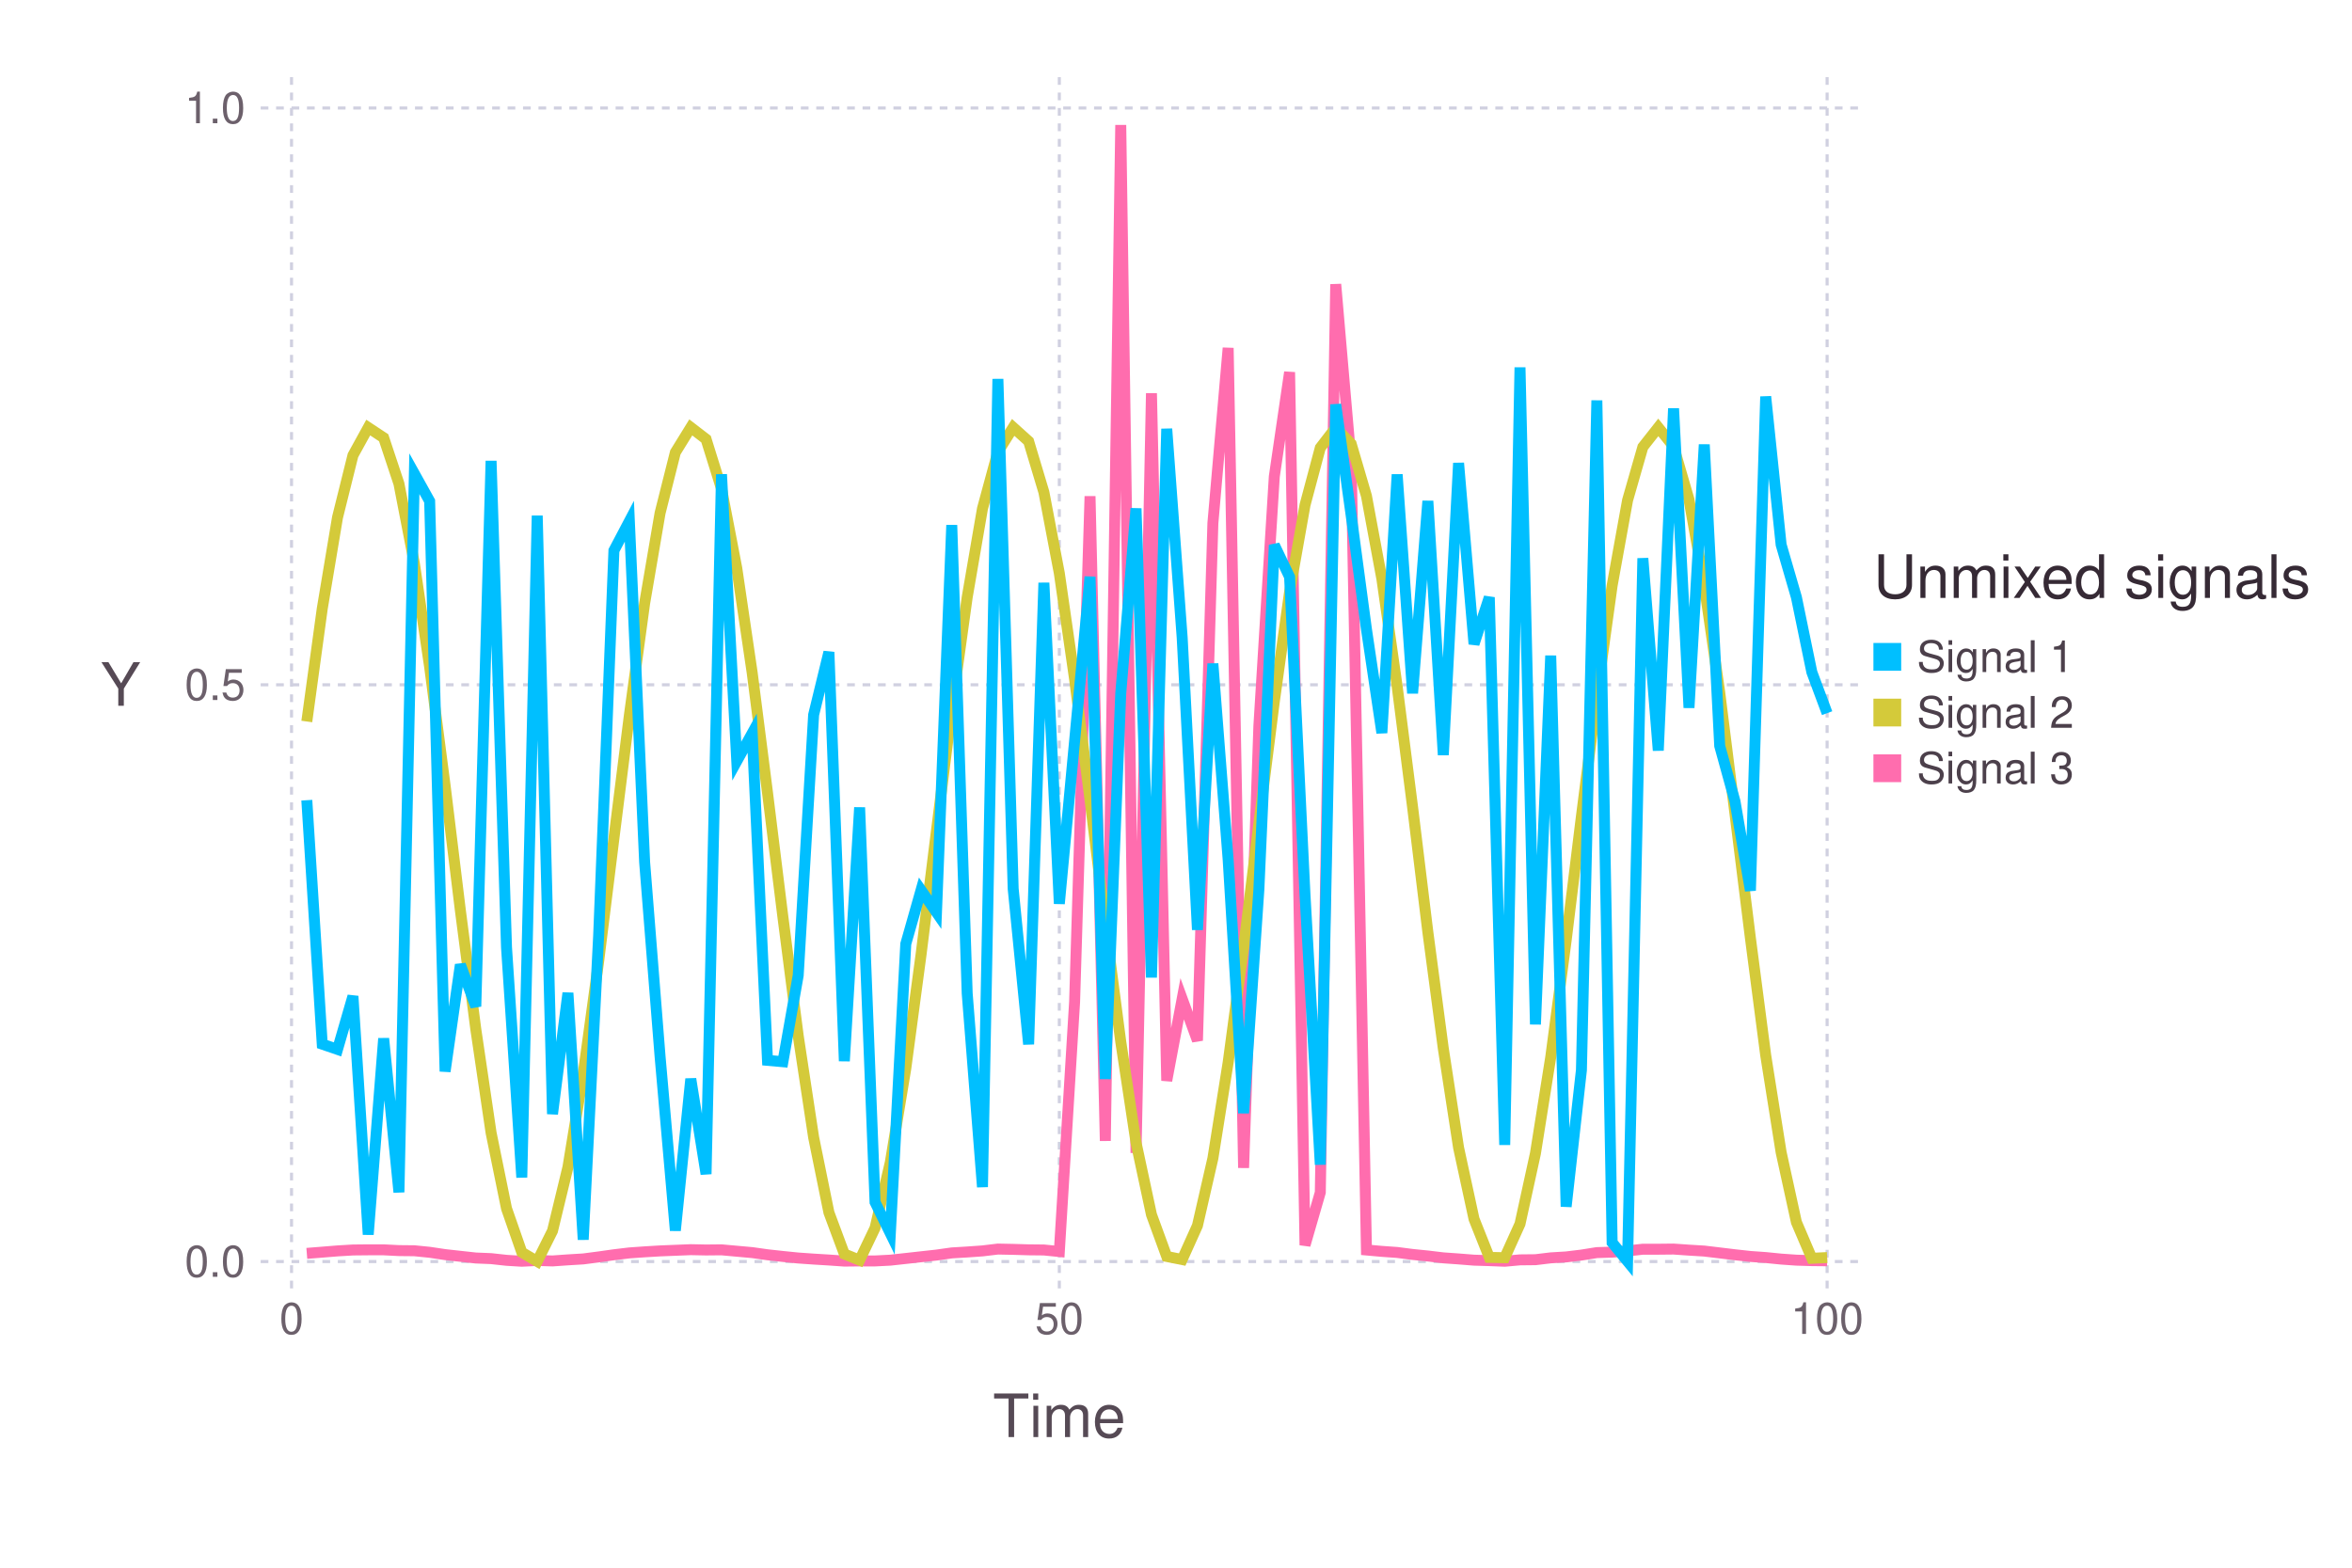
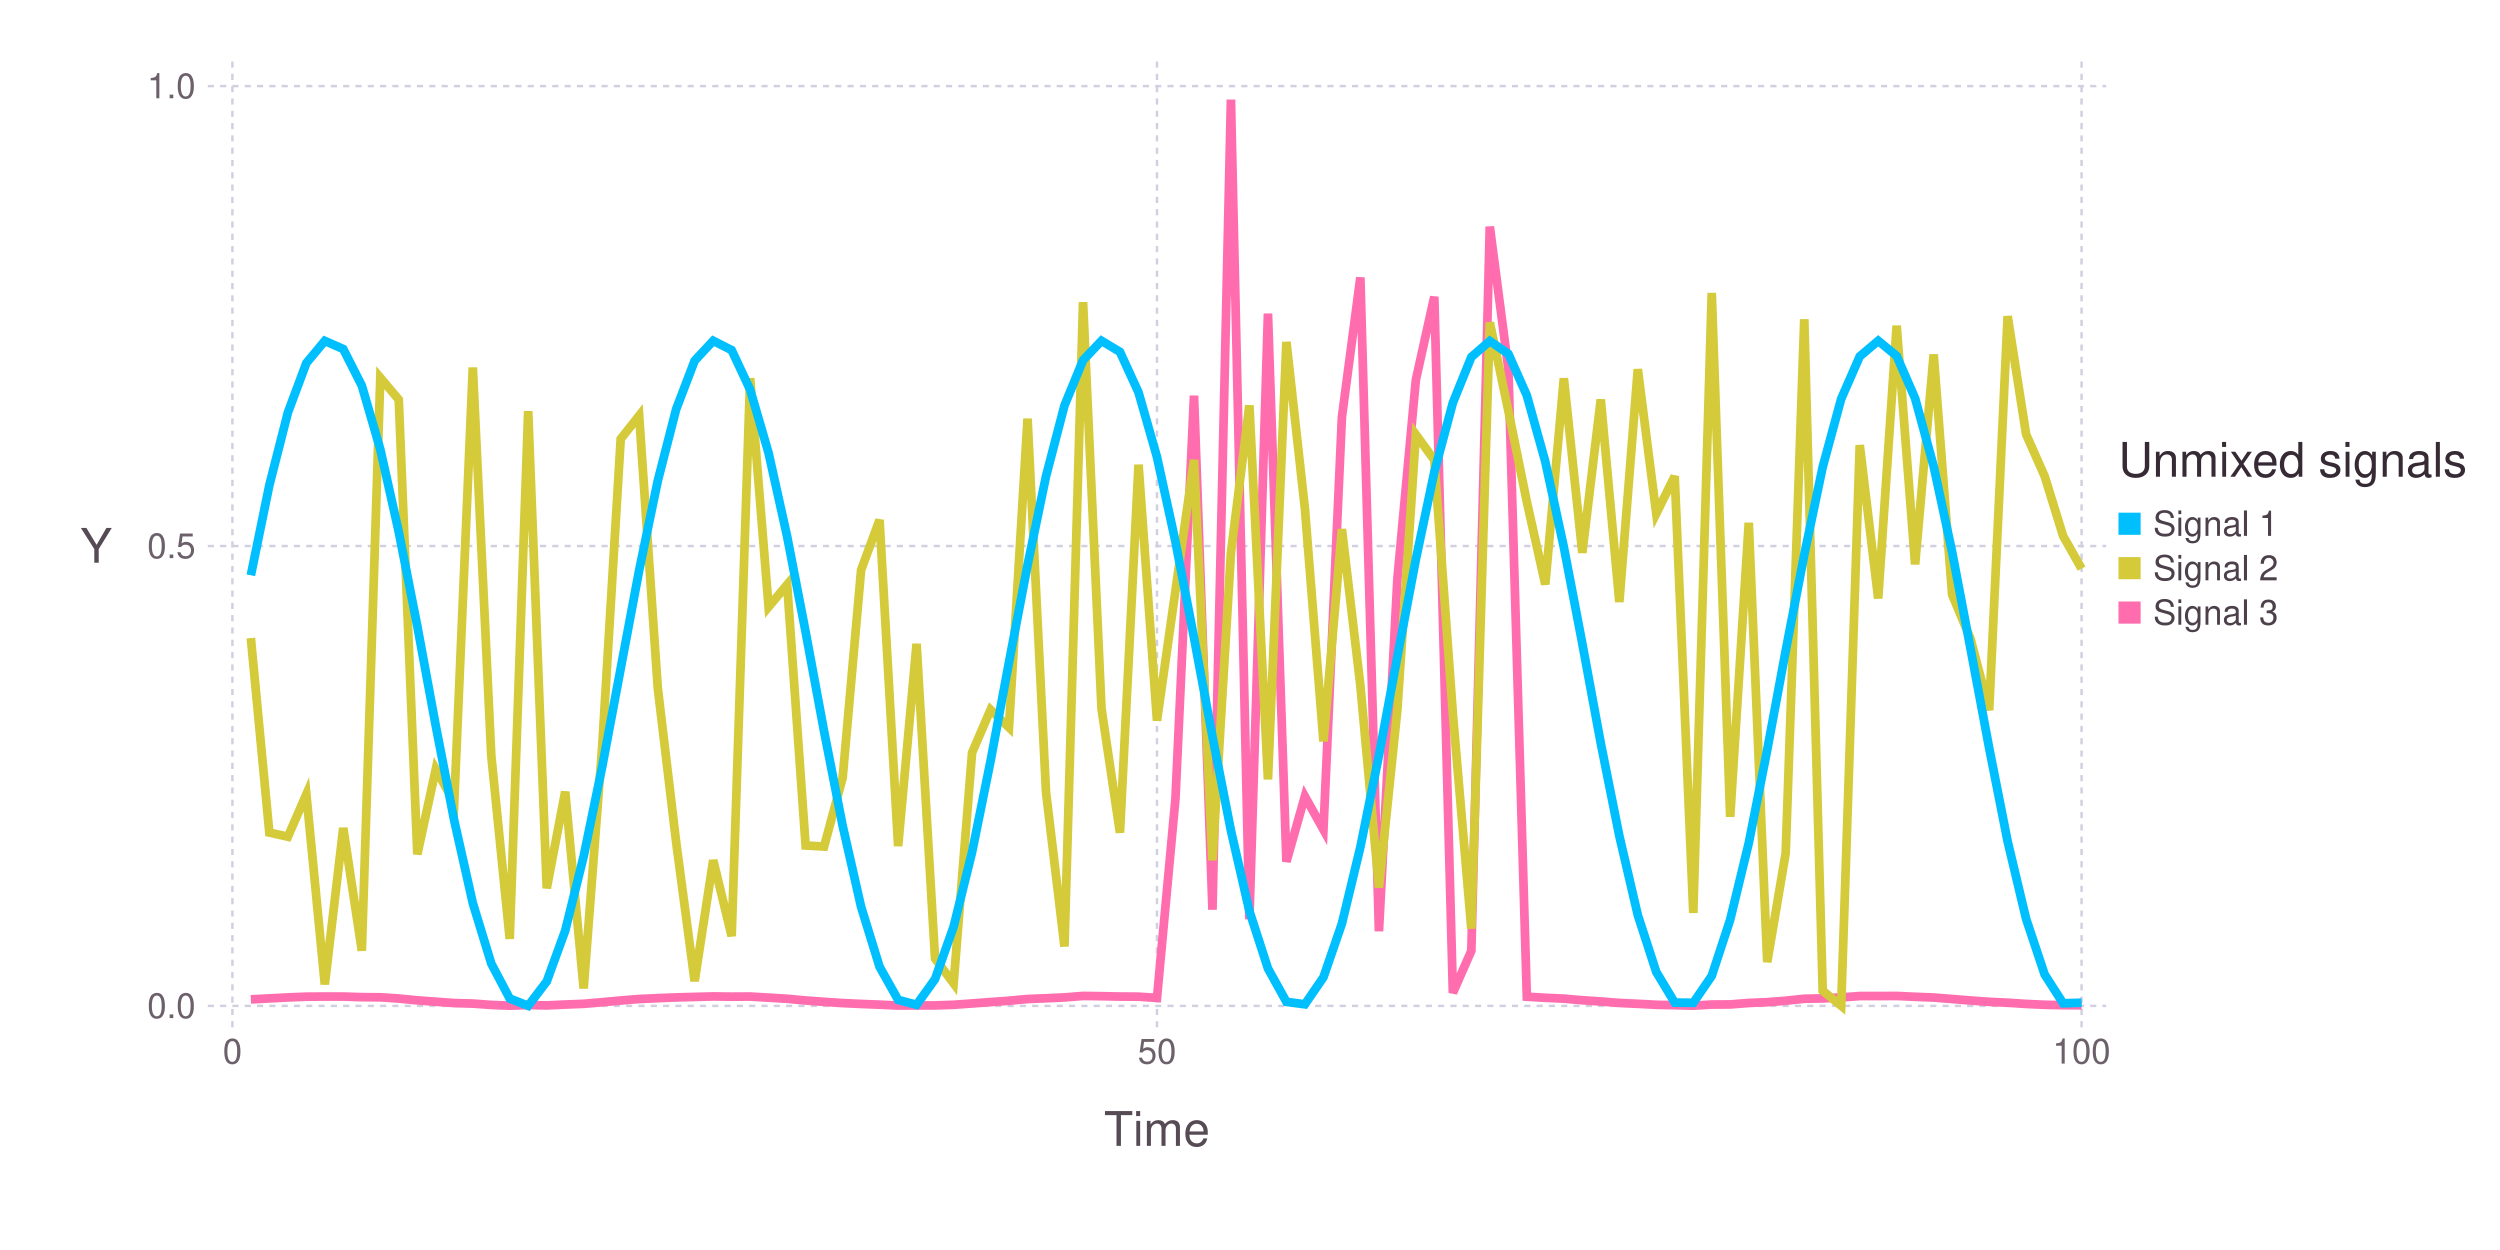
- <svg xmlns="http://www.w3.org/2000/svg" version="1.2" width="152.4mm" height="101.6mm" viewBox="0 0 152.4 101.6" stroke="none" fill="#000000" stroke-width="0.3" font-size="3.88">
+ <svg xmlns="http://www.w3.org/2000/svg" version="1.2" width="203.2mm" height="101.6mm" viewBox="0 0 203.2 101.6" stroke="none" fill="#000000" stroke-width="0.3" font-size="3.88">
  <g class="plotroot xscalable yscalable" id="img-d69ff317-1">
    <g font-size="3.88" font-family="'PT Sans','Helvetica Neue','Helvetica',sans-serif" fill="#564A55" stroke="#000000" stroke-opacity="0.000" id="img-d69ff317-2">
-       <text x="68.64" y="90.81" text-anchor="middle" dy="0.6em">Time</text>
+       <text x="94.04" y="90.81" text-anchor="middle" dy="0.6em">Time</text>
    </g>
    <g class="guide xlabels" font-size="2.82" font-family="'PT Sans Caption','Helvetica Neue','Helvetica',sans-serif" fill="#6C606B" id="img-d69ff317-3">
      <text x="18.89" y="84.76" text-anchor="middle" dy="0.6em">0</text>
-       <text x="68.64" y="84.76" text-anchor="middle" dy="0.6em">50</text>
-       <text x="118.39" y="84.76" text-anchor="middle" dy="0.6em">100</text>
+       <text x="94.04" y="84.76" text-anchor="middle" dy="0.6em">50</text>
+       <text x="169.19" y="84.76" text-anchor="middle" dy="0.6em">100</text>
    </g>
    <g class="guide colorkey" id="img-d69ff317-4">
      <g fill="#4C404B" font-size="2.82" font-family="'PT Sans','Helvetica Neue','Helvetica',sans-serif" id="img-d69ff317-5">
-         <text x="124.2" y="42.57" dy="0.35em" id="img-d69ff317-6" class="color_Signal_1">Signal 1</text>
-         <text x="124.2" y="46.18" dy="0.35em" id="img-d69ff317-7" class="color_Signal_2">Signal 2</text>
-         <text x="124.2" y="49.79" dy="0.35em" id="img-d69ff317-8" class="color_Signal_3">Signal 3</text>
+         <text x="175" y="42.57" dy="0.35em" id="img-d69ff317-6" class="color_Signal_1">Signal 1</text>
+         <text x="175" y="46.18" dy="0.35em" id="img-d69ff317-7" class="color_Signal_2">Signal 2</text>
+         <text x="175" y="49.79" dy="0.35em" id="img-d69ff317-8" class="color_Signal_3">Signal 3</text>
      </g>
      <g stroke="#000000" stroke-opacity="0.000" id="img-d69ff317-9">
-         <rect x="121.39" y="41.67" width="1.8" height="1.8" id="img-d69ff317-10" fill="#00BFFF" class="color_Signal_1" />
-         <rect x="121.39" y="45.28" width="1.8" height="1.8" id="img-d69ff317-11" fill="#D4CA3A" class="color_Signal_2" />
-         <rect x="121.39" y="48.89" width="1.8" height="1.8" id="img-d69ff317-12" fill="#FF6DAE" class="color_Signal_3" />
+         <rect x="172.19" y="41.67" width="1.8" height="1.8" id="img-d69ff317-10" fill="#00BFFF" class="color_Signal_1" />
+         <rect x="172.19" y="45.28" width="1.8" height="1.8" id="img-d69ff317-11" fill="#D4CA3A" class="color_Signal_2" />
+         <rect x="172.19" y="48.89" width="1.8" height="1.8" id="img-d69ff317-12" fill="#FF6DAE" class="color_Signal_3" />
      </g>
      <g fill="#362A35" font-size="3.88" font-family="'PT Sans','Helvetica Neue','Helvetica',sans-serif" stroke="#000000" stroke-opacity="0.000" id="img-d69ff317-13">
-         <text x="121.39" y="38.75" id="img-d69ff317-14">Unmixed signals</text>
+         <text x="172.19" y="38.75" id="img-d69ff317-14">Unmixed signals</text>
      </g>
    </g>
    <g clip-path="url(#img-d69ff317-15)">
      <g id="img-d69ff317-16">
        <g pointer-events="visible" opacity="1" fill="#000000" fill-opacity="0.000" stroke="#000000" stroke-opacity="0.000" class="guide background" id="img-d69ff317-17">
-           <rect x="16.89" y="5" width="103.51" height="78.76" id="img-d69ff317-18" />
+           <rect x="16.89" y="5" width="154.31" height="78.76" id="img-d69ff317-18" />
        </g>
        <g class="guide ygridlines xfixed" stroke-dasharray="0.5,0.5" stroke-width="0.2" stroke="#D0D0E0" id="img-d69ff317-19">
-           <path fill="none" d="M16.89,81.76 L 120.39 81.76" id="img-d69ff317-20" />
-           <path fill="none" d="M16.89,44.38 L 120.39 44.38" id="img-d69ff317-21" />
-           <path fill="none" d="M16.89,7 L 120.39 7" id="img-d69ff317-22" />
+           <path fill="none" d="M16.89,81.76 L 171.19 81.76" id="img-d69ff317-20" />
+           <path fill="none" d="M16.89,44.38 L 171.19 44.38" id="img-d69ff317-21" />
+           <path fill="none" d="M16.89,7 L 171.19 7" id="img-d69ff317-22" />
        </g>
        <g class="guide xgridlines yfixed" stroke-dasharray="0.5,0.5" stroke-width="0.2" stroke="#D0D0E0" id="img-d69ff317-23">
          <path fill="none" d="M18.89,5 L 18.89 83.76" id="img-d69ff317-24" />
-           <path fill="none" d="M68.64,5 L 68.64 83.76" id="img-d69ff317-25" />
-           <path fill="none" d="M118.39,5 L 118.39 83.76" id="img-d69ff317-26" />
+           <path fill="none" d="M94.04,5 L 94.04 83.76" id="img-d69ff317-25" />
+           <path fill="none" d="M169.19,5 L 169.19 83.76" id="img-d69ff317-26" />
        </g>
        <g class="plotpanel" id="img-d69ff317-27">
          <g stroke-width="0.71" fill="#000000" fill-opacity="0.000" class="geometry color_Signal_3" stroke-dasharray="none" stroke="#FF6DAE" id="img-d69ff317-28">
-             <path fill="none" d="M19.88,81.23 L 20.88 81.15 21.87 81.07 22.87 81.01 23.86 81 24.86 81 25.85 81.05 26.85 81.06 27.84 81.16 28.84 81.31 29.83 81.42 30.83 81.53 31.82 81.57 32.82 81.68 33.81 81.74 34.81 81.69 35.8 81.72 36.8 81.65 37.79 81.59 38.79 81.46 39.78 81.32 40.78 81.2 41.77 81.13 42.77 81.07 43.76 81.03 44.76 80.99 45.75 81.01 46.75 81 47.74 81.09 48.74 81.18 49.73 81.32 50.73 81.43 51.72 81.53 52.72 81.6 53.71 81.66 54.71 81.73 55.7 81.72 56.7 81.72 57.69 81.67 58.69 81.56 59.68 81.45 60.68 81.34 61.67 81.2 62.67 81.14 63.66 81.07 64.66 80.95 65.65 80.97 66.65 81 67.64 81.01 68.64 81.11 69.63 64.93 70.63 32.16 71.62 73.94 72.62 8.1 73.61 74.72 74.61 25.49 75.6 70.04 76.6 64.73 77.59 67.44 78.59 33.91 79.58 22.55 80.58 75.69 81.57 47.05 82.57 30.88 83.56 24.12 84.56 80.7 85.55 77.28 86.55 18.42 87.55 29.98 88.54 81.01 89.54 81.1 90.53 81.17 91.53 81.3 92.52 81.4 93.52 81.52 94.51 81.59 95.51 81.67 96.5 81.7 97.5 81.74 98.49 81.65 99.49 81.64 100.48 81.52 101.48 81.46 102.47 81.34 103.47 81.18 104.46 81.15 105.46 81.07 106.45 80.96 107.45 80.96 108.44 80.95 109.44 81.02 110.43 81.08 111.43 81.2 112.42 81.32 113.42 81.43 114.41 81.5 115.41 81.6 116.4 81.67 117.4 81.7 118.39 81.71" id="img-d69ff317-29" />
+             <path fill="none" d="M20.39,81.23 L 21.89 81.15 23.4 81.07 24.9 81.01 26.4 81 27.9 81 29.41 81.05 30.91 81.06 32.41 81.16 33.92 81.31 35.42 81.42 36.92 81.53 38.43 81.57 39.93 81.68 41.43 81.74 42.93 81.69 44.44 81.72 45.94 81.65 47.44 81.59 48.95 81.46 50.45 81.32 51.95 81.2 53.46 81.13 54.96 81.07 56.46 81.03 57.97 80.99 59.47 81.01 60.97 81 62.47 81.09 63.98 81.18 65.48 81.32 66.98 81.43 68.49 81.53 69.99 81.6 71.49 81.66 73 81.73 74.5 81.72 76 81.72 77.51 81.67 79.01 81.56 80.51 81.45 82.01 81.34 83.52 81.2 85.02 81.14 86.52 81.07 88.03 80.95 89.53 80.97 91.03 81 92.54 81.01 94.04 81.11 95.54 64.93 97.05 32.16 98.55 73.94 100.05 8.1 101.55 74.72 103.06 25.49 104.56 70.04 106.06 64.73 107.57 67.44 109.07 33.91 110.57 22.55 112.08 75.69 113.58 47.05 115.08 30.88 116.58 24.12 118.09 80.7 119.59 77.28 121.09 18.42 122.6 29.98 124.1 81.01 125.6 81.1 127.11 81.17 128.61 81.3 130.11 81.4 131.62 81.52 133.12 81.59 134.62 81.67 136.12 81.7 137.63 81.74 139.13 81.65 140.63 81.64 142.14 81.52 143.64 81.46 145.14 81.34 146.65 81.18 148.15 81.15 149.65 81.07 151.16 80.96 152.66 80.96 154.16 80.95 155.66 81.02 157.17 81.08 158.67 81.2 160.17 81.32 161.68 81.43 163.18 81.5 164.68 81.6 166.19 81.67 167.69 81.7 169.19 81.71" id="img-d69ff317-29" />
          </g>
          <g stroke-width="0.71" fill="#000000" fill-opacity="0.000" class="geometry color_Signal_2" stroke-dasharray="none" stroke="#D4CA3A" id="img-d69ff317-30">
-             <path fill="none" d="M19.88,46.76 L 20.88 39.45 21.87 33.53 22.87 29.51 23.86 27.71 24.86 28.37 25.85 31.35 26.85 36.52 27.84 43.23 28.84 50.9 29.83 59 30.83 66.7 31.82 73.41 32.82 78.32 33.81 81.16 34.81 81.75 35.8 79.77 36.8 75.64 37.79 69.6 38.79 62.3 39.78 54.33 40.78 46.36 41.77 39.1 42.77 33.25 43.76 29.32 44.76 27.7 45.75 28.46 46.75 31.67 47.74 36.82 48.74 43.61 49.73 51.36 50.73 59.44 51.72 67.12 52.72 73.71 53.71 78.58 54.71 81.27 55.7 81.67 56.7 79.58 57.69 75.32 58.69 69.26 59.68 61.87 60.68 53.83 61.67 45.93 62.67 38.71 63.66 32.96 64.66 29.28 65.65 27.7 66.65 28.6 67.64 31.9 68.64 37.15 69.63 44.02 70.63 51.84 71.62 59.88 72.62 67.51 73.61 74.05 74.61 78.72 75.6 81.43 76.6 81.63 77.59 79.43 78.59 75.07 79.58 68.85 80.58 61.4 81.57 53.36 82.57 45.47 83.56 38.37 84.56 32.73 85.55 29.02 86.55 27.72 87.55 28.76 88.54 32.14 89.54 37.52 90.53 44.48 91.53 52.31 92.52 60.41 93.52 67.95 94.51 74.38 95.51 79 96.5 81.49 97.5 81.51 98.49 79.32 99.49 74.75 100.48 68.52 101.48 60.95 102.47 52.9 103.47 45.09 104.46 37.95 105.46 32.42 106.45 28.97 107.45 27.7 108.44 28.93 109.44 32.38 110.43 37.91 111.43 44.87 112.42 52.75 113.42 60.8 114.41 68.39 115.41 74.68 116.4 79.21 117.4 81.55 118.39 81.5" id="img-d69ff317-31" />
+             <path fill="none" d="M20.39,51.86 L 21.89 67.67 23.4 68.01 24.9 64.56 26.4 80.01 27.9 67.3 29.41 77.27 30.91 30.7 32.41 32.48 33.92 69.44 35.42 62.52 36.92 65.23 38.43 29.87 39.93 61.4 41.43 76.31 42.93 33.42 44.44 72.2 45.94 64.35 47.44 80.34 48.95 60.64 50.45 35.68 51.95 33.78 53.46 55.88 54.96 68.47 56.46 79.75 57.97 69.92 59.47 76.09 60.97 30.74 62.47 49.33 63.98 47.52 65.48 68.72 66.98 68.81 68.49 63.22 69.99 46.33 71.49 42.26 73 68.77 74.5 52.33 76 77.91 77.51 79.93 79.01 61.18 80.51 57.69 82.01 59.13 83.52 34.03 85.02 64.38 86.52 76.93 88.03 24.56 89.53 57.6 91.03 67.68 92.54 37.77 94.04 58.57 95.54 48.02 97.05 37.38 98.55 69.93 100.05 44.94 101.55 32.95 103.06 63.35 104.56 27.79 106.06 41.32 107.57 60.26 109.07 43.01 110.57 55.72 112.08 72.14 113.58 57.65 115.08 35.32 116.58 37.39 118.09 58.03 119.59 75.48 121.09 26.21 122.6 33.4 124.1 40.78 125.6 47.5 127.11 30.75 128.61 44.93 130.11 32.47 131.62 48.93 133.12 30.01 134.62 41.74 136.12 38.71 137.63 74.2 139.13 23.81 140.63 66.39 142.14 42.49 143.64 78.2 145.14 69.35 146.65 25.95 148.15 80.53 149.65 81.75 151.16 36.18 152.66 48.64 154.16 26.47 155.66 45.87 157.17 28.81 158.67 48.34 160.17 51.93 161.68 57.72 163.18 25.7 164.68 35.3 166.19 38.71 167.69 43.56 169.19 46.22" id="img-d69ff317-31" />
          </g>
          <g stroke-width="0.71" fill="#000000" fill-opacity="0.000" class="geometry color_Signal_1" stroke-dasharray="none" stroke="#00BFFF" id="img-d69ff317-32">
-             <path fill="none" d="M19.88,51.86 L 20.88 67.67 21.87 68.01 22.87 64.56 23.86 80.01 24.86 67.3 25.85 77.27 26.85 30.7 27.84 32.48 28.84 69.44 29.83 62.52 30.83 65.23 31.82 29.87 32.82 61.4 33.81 76.31 34.81 33.42 35.8 72.2 36.8 64.35 37.79 80.34 38.79 60.64 39.78 35.68 40.78 33.78 41.77 55.88 42.77 68.47 43.76 79.75 44.76 69.92 45.75 76.09 46.75 30.74 47.74 49.33 48.74 47.52 49.73 68.72 50.73 68.81 51.72 63.22 52.72 46.33 53.71 42.26 54.71 68.77 55.7 52.33 56.7 77.91 57.69 79.93 58.69 61.18 59.68 57.69 60.68 59.13 61.67 34.03 62.67 64.38 63.66 76.93 64.66 24.56 65.65 57.6 66.65 67.68 67.64 37.77 68.64 58.57 69.63 48.02 70.63 37.38 71.62 69.93 72.62 44.94 73.61 32.95 74.61 63.35 75.6 27.79 76.6 41.32 77.59 60.26 78.59 43.01 79.58 55.72 80.58 72.14 81.57 57.65 82.57 35.32 83.56 37.39 84.56 58.03 85.55 75.48 86.55 26.21 87.55 33.4 88.54 40.78 89.54 47.5 90.53 30.75 91.53 44.93 92.52 32.47 93.52 48.93 94.51 30.01 95.51 41.74 96.5 38.71 97.5 74.2 98.49 23.81 99.49 66.39 100.48 42.49 101.48 78.2 102.47 69.35 103.47 25.95 104.46 80.53 105.46 81.75 106.45 36.18 107.45 48.64 108.44 26.47 109.44 45.87 110.43 28.81 111.43 48.34 112.42 51.93 113.42 57.72 114.41 25.7 115.41 35.3 116.4 38.71 117.4 43.56 118.39 46.22" id="img-d69ff317-33" />
+             <path fill="none" d="M20.39,46.76 L 21.89 39.45 23.4 33.53 24.9 29.51 26.4 27.71 27.9 28.37 29.41 31.35 30.91 36.52 32.41 43.23 33.92 50.9 35.42 59 36.92 66.7 38.43 73.41 39.93 78.32 41.43 81.16 42.93 81.75 44.44 79.77 45.94 75.64 47.44 69.6 48.95 62.3 50.45 54.33 51.95 46.36 53.46 39.1 54.96 33.25 56.46 29.32 57.97 27.7 59.47 28.46 60.97 31.67 62.47 36.82 63.98 43.61 65.48 51.36 66.98 59.44 68.49 67.12 69.99 73.71 71.49 78.58 73 81.27 74.5 81.67 76 79.58 77.51 75.32 79.01 69.26 80.51 61.87 82.01 53.83 83.52 45.93 85.02 38.71 86.52 32.96 88.03 29.28 89.53 27.7 91.03 28.6 92.54 31.9 94.04 37.15 95.54 44.02 97.05 51.84 98.55 59.88 100.05 67.51 101.55 74.05 103.06 78.72 104.56 81.43 106.06 81.63 107.57 79.43 109.07 75.07 110.57 68.85 112.08 61.4 113.58 53.36 115.08 45.47 116.58 38.37 118.09 32.73 119.59 29.02 121.09 27.72 122.6 28.76 124.1 32.14 125.6 37.52 127.11 44.48 128.61 52.31 130.11 60.41 131.62 67.95 133.12 74.38 134.62 79 136.12 81.49 137.63 81.51 139.13 79.32 140.63 74.75 142.14 68.52 143.64 60.95 145.14 52.9 146.65 45.09 148.15 37.95 149.65 32.42 151.16 28.97 152.66 27.7 154.16 28.93 155.66 32.38 157.17 37.91 158.67 44.87 160.17 52.75 161.68 60.8 163.18 68.39 164.68 74.68 166.19 79.21 167.69 81.55 169.19 81.5" id="img-d69ff317-33" />
          </g>
        </g>
      </g>
    </g>
    <g class="guide ylabels" font-size="2.82" font-family="'PT Sans Caption','Helvetica Neue','Helvetica',sans-serif" fill="#6C606B" id="img-d69ff317-34">
      <text x="15.89" y="81.76" text-anchor="end" dy="0.35em" id="img-d69ff317-35">0.0</text>
      <text x="15.89" y="44.38" text-anchor="end" dy="0.35em" id="img-d69ff317-36">0.5</text>
      <text x="15.89" y="7" text-anchor="end" dy="0.35em" id="img-d69ff317-37">1.0</text>
    </g>
    <g font-size="3.88" font-family="'PT Sans','Helvetica Neue','Helvetica',sans-serif" fill="#564A55" stroke="#000000" stroke-opacity="0.000" id="img-d69ff317-38">
      <text x="9.11" y="44.38" text-anchor="end" dy="0.35em" id="img-d69ff317-39">Y</text>
    </g>
  </g>
  <defs>
    <clipPath id="img-d69ff317-15">
-       <path d="M16.89,5 L 120.39 5 120.39 83.76 16.89 83.76" />
+       <path d="M16.89,5 L 171.19 5 171.19 83.76 16.89 83.76" />
    </clipPath>
  </defs>
</svg>
